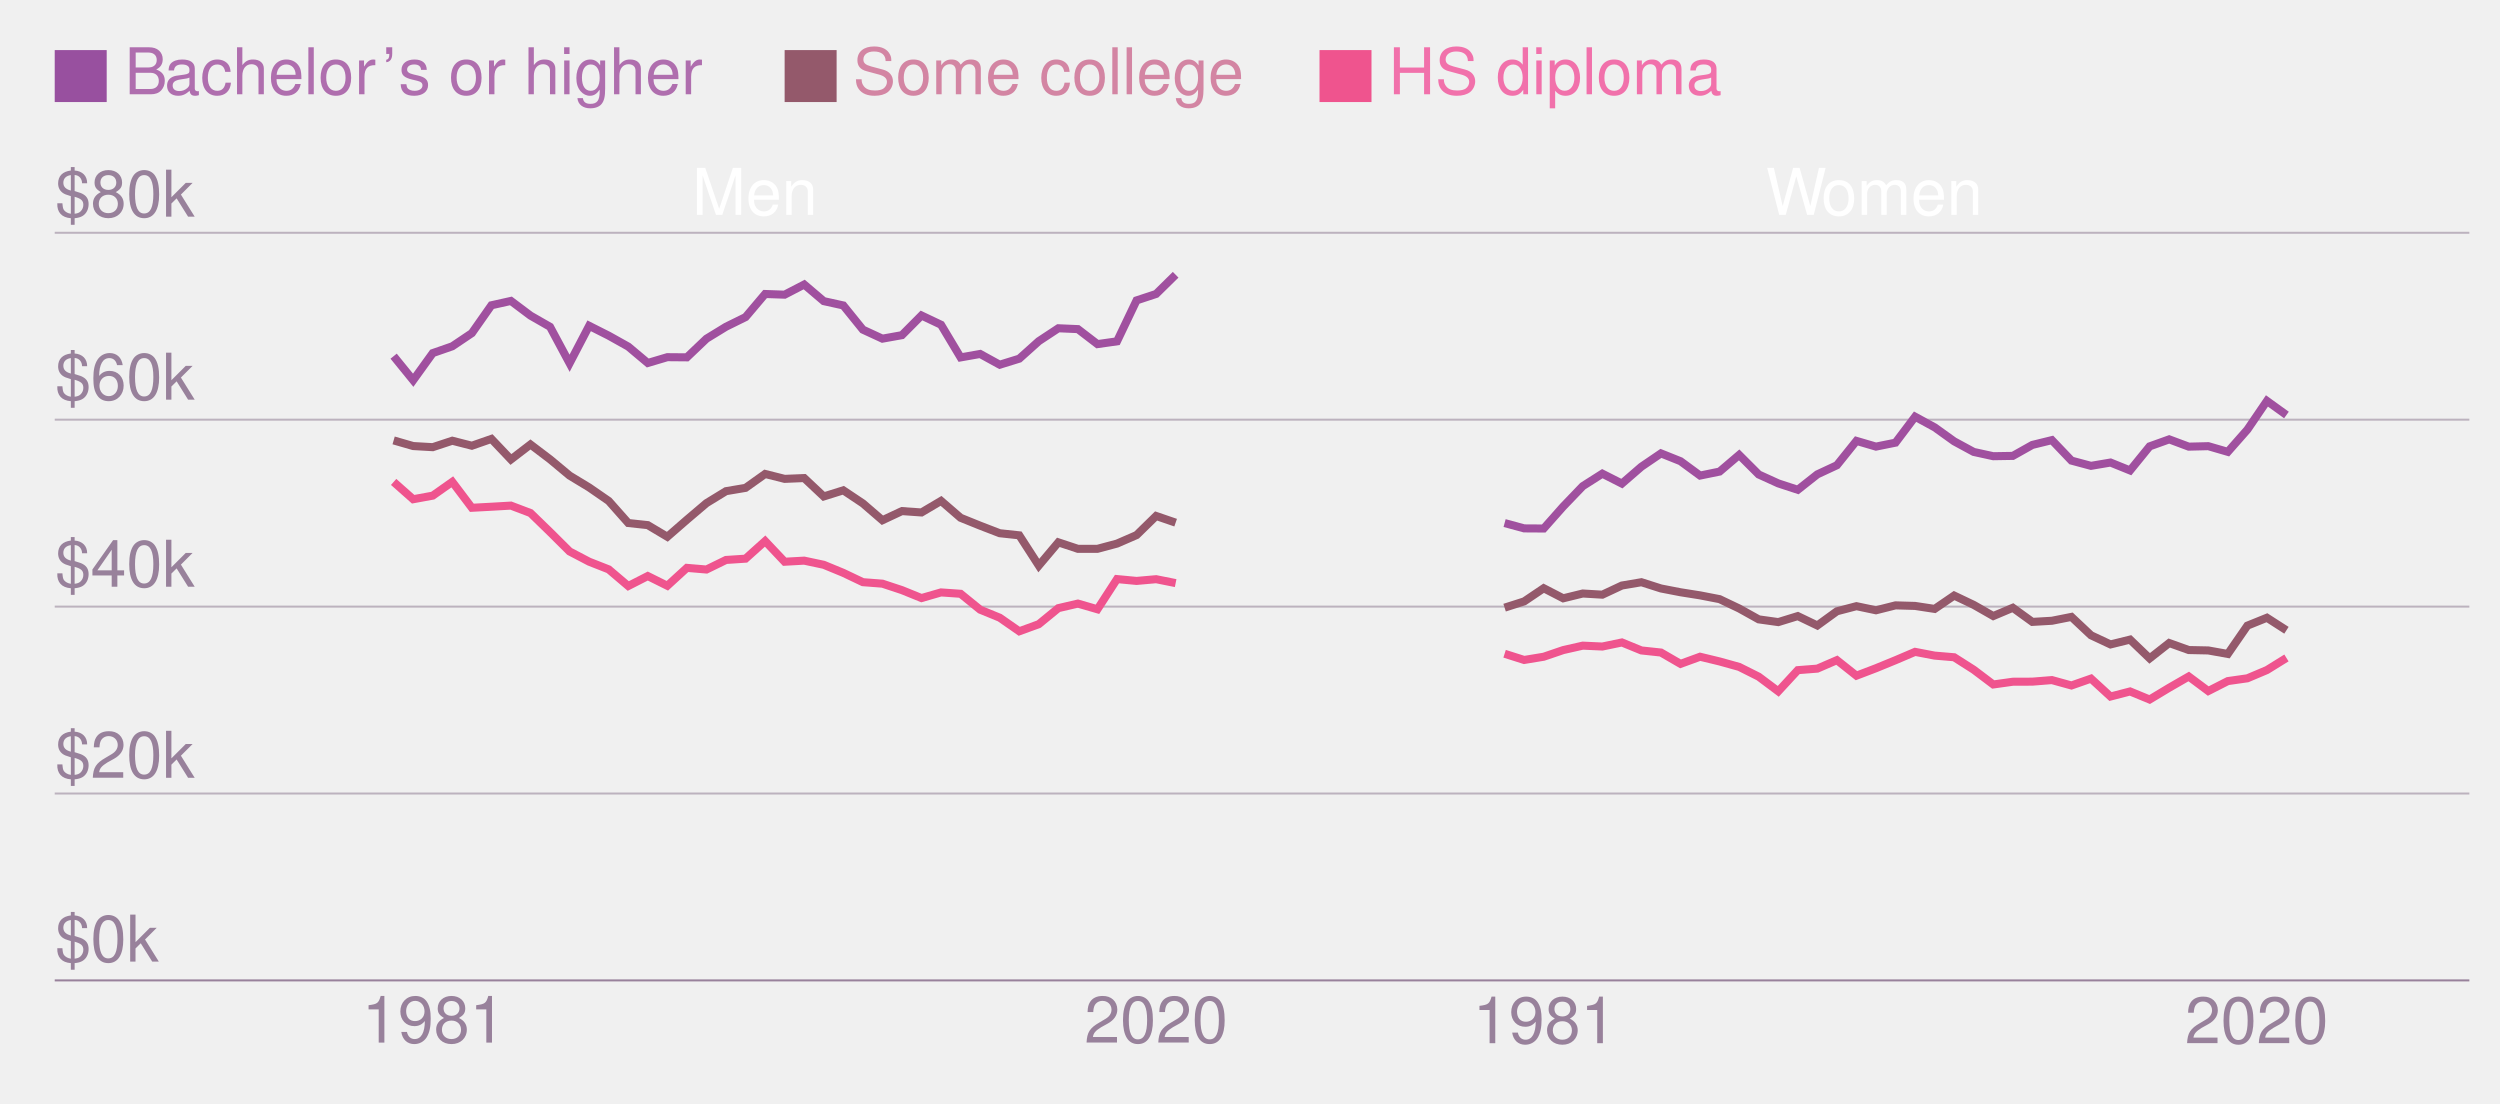
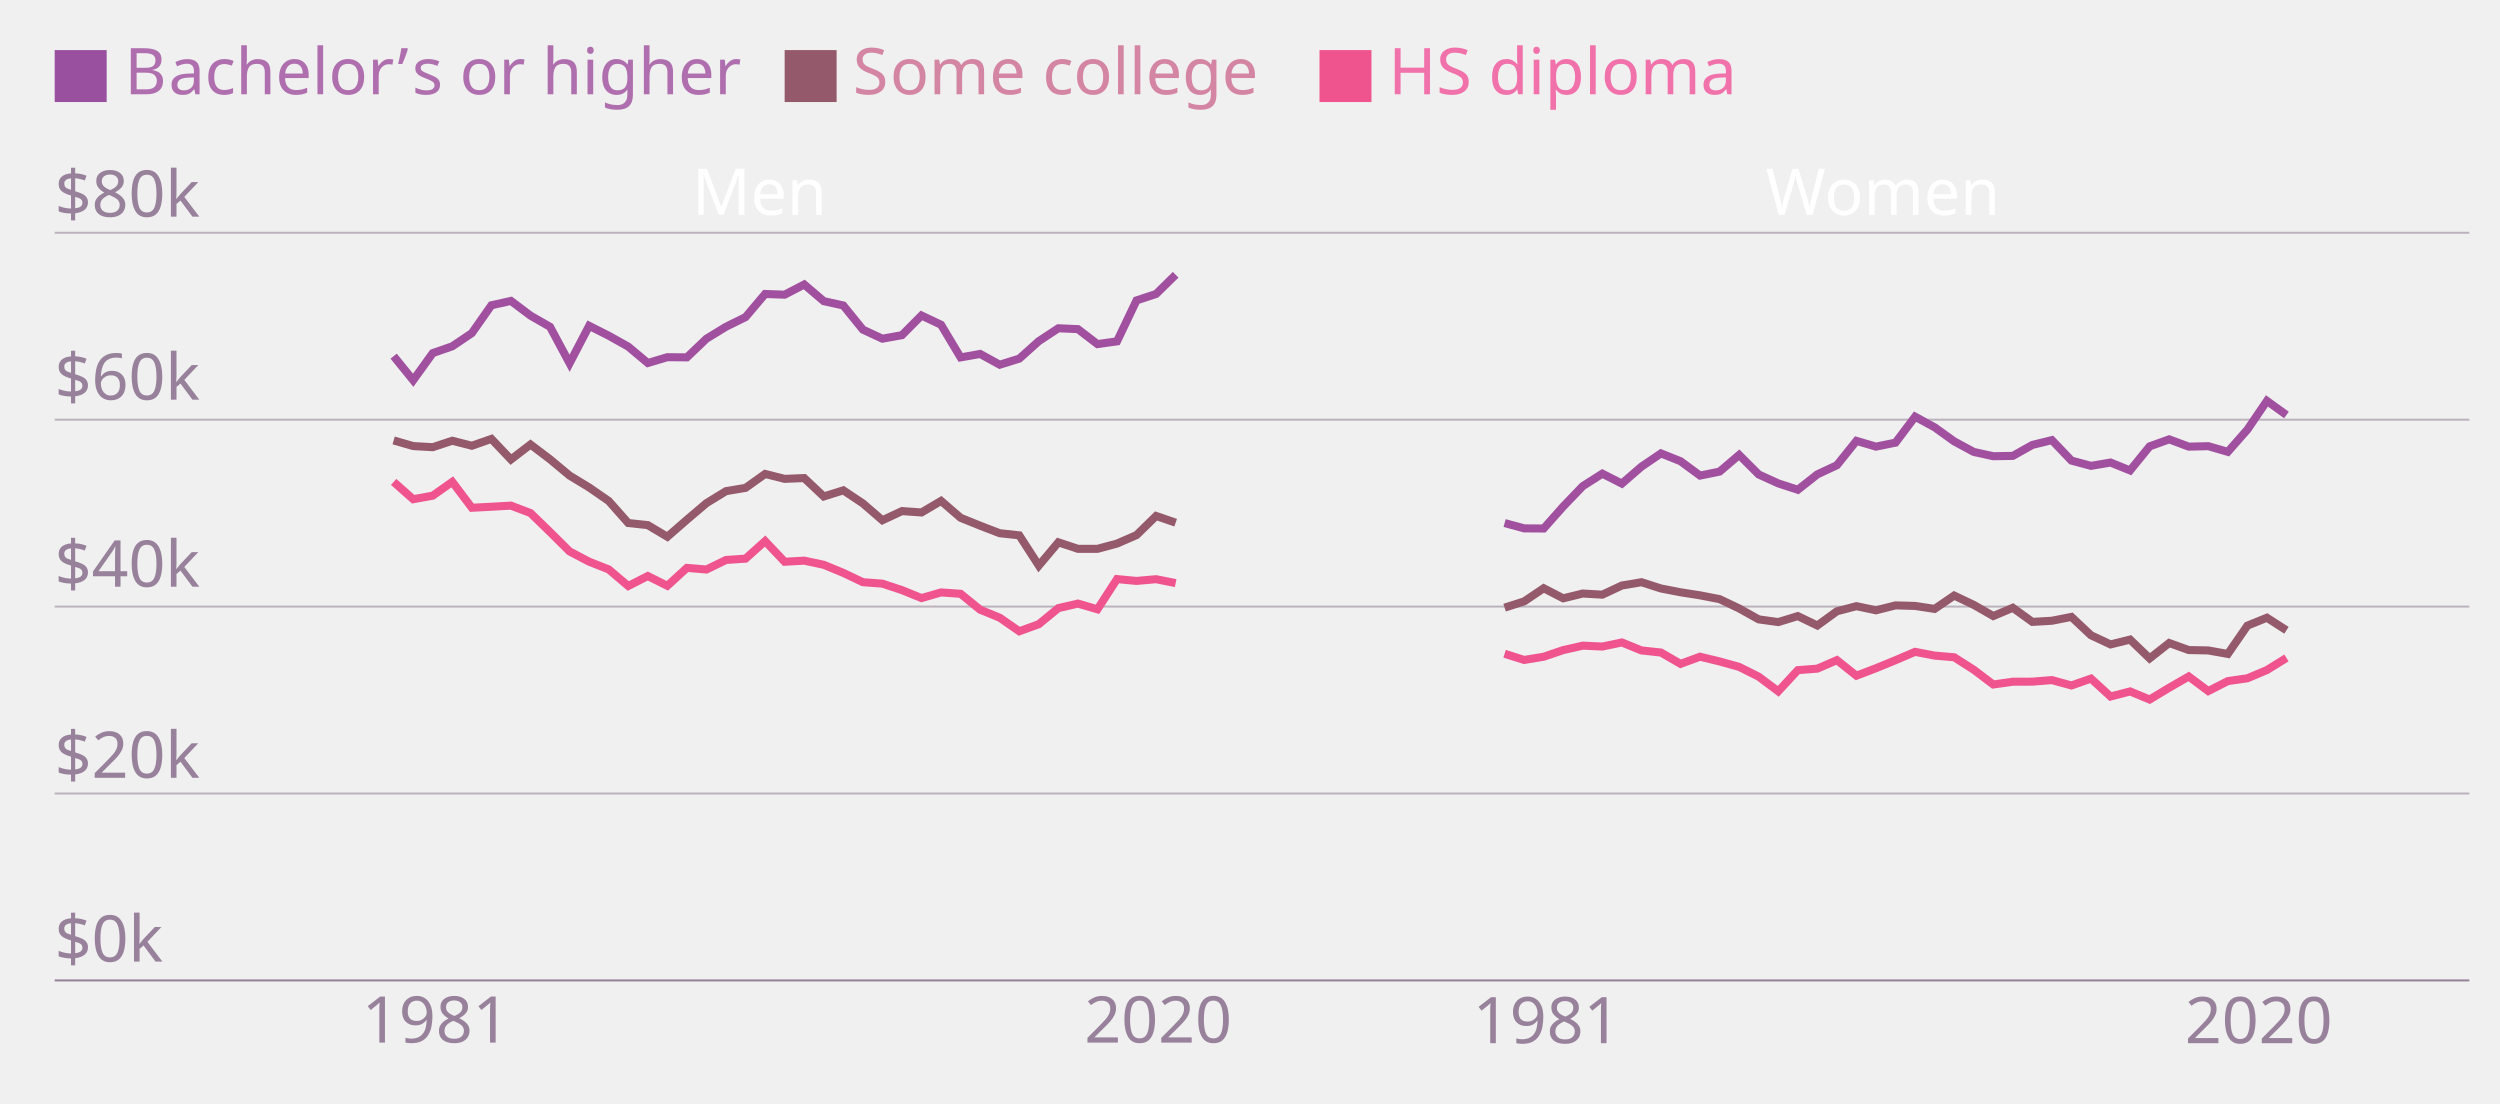
- <svg xmlns="http://www.w3.org/2000/svg" id="a" viewBox="0 0 620 273.73">
+ <svg xmlns="http://www.w3.org/2000/svg" id="uuid-61d577fe-6d8f-400b-9cb5-d32d59e81884" viewBox="0 0 620 273.729">
  <defs>
-     <style>.b{letter-spacing:.05em;}.c{fill:#ef548e;}.d{fill:#98509f;}.e{fill:#94596b;}.f{letter-spacing:.01em;}.g{fill:#fff;font-family:"National 2 Web", -apple-system, BlinkMacSystemFont, Helvetica, Arial, sans-serif;}.g,.h,.i,.j,.k{font-size:16px;}.l{letter-spacing:-.04em;}.m{stroke:#94596b;}.m,.n,.o{stroke-width:2px;}.m,.n,.o,.p,.q{fill:none;stroke-miterlimit:10;}.n{stroke:#a0509f;}.o{stroke:#ef548e;}.h{fill:#98819b;}.h,.i,.j,.k{font-family:"National 2 Web", -apple-system, BlinkMacSystemFont, Helvetica, Arial, sans-serif;;}.i{fill:#f171ab;}.j{fill:#d385a3;}.k{fill:#af6eae;}.r{letter-spacing:0em;}.s{letter-spacing:-.02em;}.p{opacity:.62;stroke:#9d8da0;}.p,.q{stroke-width:.5px;}.q{stroke:#98819b;}</style>
+     <style>.uuid-d32b261b-99db-4cee-88df-7707a65d2c8b{letter-spacing:.05em;}.uuid-eee70530-9619-4bb4-9f81-5760c9dc5963{letter-spacing:-.04em;}.uuid-dcf002d6-b78e-42e3-b77f-17c0c0632662{fill:#ef548e;}.uuid-89e500a5-ddc4-474f-9fcb-c53340f5b3d2{fill:#98509f;}.uuid-7572c181-e7a8-4ce3-98af-d8ab47e79607{fill:#94596b;}.uuid-a098002c-07bc-46f5-90bf-deb6ef474ab1{fill:#f171ab;}.uuid-a098002c-07bc-46f5-90bf-deb6ef474ab1,.uuid-0d533ee6-c5d6-4ac2-99a9-048fd5bbb215,.uuid-1e93be91-b3f1-4517-8b2c-d71c8aee62b7,.uuid-8ff926ca-89ec-4e85-8f4c-4520cb992fbb,.uuid-0f215652-d6b8-49eb-917c-9fce49f78ecb{font-family:TiemposText-Regular, 'Copyright Klim Type Foundry';font-size:16px;}.uuid-0d533ee6-c5d6-4ac2-99a9-048fd5bbb215{fill:#fff;}.uuid-1e93be91-b3f1-4517-8b2c-d71c8aee62b7{fill:#98819b;}.uuid-8ff926ca-89ec-4e85-8f4c-4520cb992fbb{fill:#af6eae;}.uuid-0f215652-d6b8-49eb-917c-9fce49f78ecb{fill:#d385a3;}.uuid-843566ec-f3be-406c-8204-937dc08ed93a{letter-spacing:.02em;}.uuid-4307c339-d732-4399-a0a0-7ee30ada6ca5{stroke:#94596b;}.uuid-4307c339-d732-4399-a0a0-7ee30ada6ca5,.uuid-dcc5cea6-be30-43c5-8388-c2655cbc69e5,.uuid-f96e7bbf-ede3-45d9-b88d-dd0930bc6ea3{stroke-width:2px;}.uuid-4307c339-d732-4399-a0a0-7ee30ada6ca5,.uuid-dcc5cea6-be30-43c5-8388-c2655cbc69e5,.uuid-f96e7bbf-ede3-45d9-b88d-dd0930bc6ea3,.uuid-102ea1e1-8223-41d2-a930-e82779c235b2,.uuid-fdd97d06-233e-4fa1-bf74-b4ba19bc0030{fill:none;stroke-miterlimit:10;}.uuid-dcc5cea6-be30-43c5-8388-c2655cbc69e5{stroke:#a0509f;}.uuid-f96e7bbf-ede3-45d9-b88d-dd0930bc6ea3{stroke:#ef548e;}.uuid-b7d139b6-61a7-40dc-bae6-1b7d46b5f1f3{letter-spacing:-.05em;}.uuid-2080b10a-2567-4f1d-b6da-d4e7aef90db8{letter-spacing:-0em;}.uuid-adea1c22-0079-4886-a0f4-c262d9af4b86{letter-spacing:.02em;}.uuid-cfccae0b-efc1-46b4-ada8-29b9260bfa01{letter-spacing:0em;}.uuid-102ea1e1-8223-41d2-a930-e82779c235b2{opacity:.62;stroke:#9d8da0;}.uuid-102ea1e1-8223-41d2-a930-e82779c235b2,.uuid-fdd97d06-233e-4fa1-bf74-b4ba19bc0030{stroke-width:.5px;}.uuid-fdd97d06-233e-4fa1-bf74-b4ba19bc0030{stroke:#98819b;}</style>
  </defs>
-   <line class="q" x1="13.57" y1="243.14" x2="612.4" y2="243.14" />
-   <line class="p" x1="13.57" y1="196.79" x2="612.4" y2="196.79" />
-   <line class="p" x1="13.57" y1="150.44" x2="612.4" y2="150.44" />
-   <line class="p" x1="13.57" y1="104.08" x2="612.4" y2="104.08" />
-   <line class="p" x1="13.57" y1="57.73" x2="612.4" y2="57.73" />
-   <text class="h" transform="translate(13.57 53.74)">
+   <line class="uuid-fdd97d06-233e-4fa1-bf74-b4ba19bc0030" x1="13.566" y1="243.144" x2="612.397" y2="243.144" />
+   <line class="uuid-102ea1e1-8223-41d2-a930-e82779c235b2" x1="13.566" y1="196.79" x2="612.397" y2="196.79" />
+   <line class="uuid-102ea1e1-8223-41d2-a930-e82779c235b2" x1="13.566" y1="150.435" x2="612.397" y2="150.435" />
+   <line class="uuid-102ea1e1-8223-41d2-a930-e82779c235b2" x1="13.566" y1="104.081" x2="612.397" y2="104.081" />
+   <line class="uuid-102ea1e1-8223-41d2-a930-e82779c235b2" x1="13.566" y1="57.726" x2="612.397" y2="57.726" />
+   <text class="uuid-1e93be91-b3f1-4517-8b2c-d71c8aee62b7" transform="translate(13.56593 53.73661)">
    <tspan x="0" y="0">$80k</tspan>
  </text>
-   <text class="h" transform="translate(13.57 99.12)">
+   <text class="uuid-1e93be91-b3f1-4517-8b2c-d71c8aee62b7" transform="translate(13.56593 99.12236)">
    <tspan x="0" y="0">$60k</tspan>
  </text>
-   <text class="h" transform="translate(13.57 145.51)">
+   <text class="uuid-1e93be91-b3f1-4517-8b2c-d71c8aee62b7" transform="translate(13.56593 145.511)">
    <tspan x="0" y="0">$40k</tspan>
  </text>
-   <text class="h" transform="translate(13.57 192.9)">
+   <text class="uuid-1e93be91-b3f1-4517-8b2c-d71c8aee62b7" transform="translate(13.56593 192.9026)">
    <tspan x="0" y="0">$20k</tspan>
  </text>
-   <text class="h" transform="translate(13.57 238.48)">
+   <text class="uuid-1e93be91-b3f1-4517-8b2c-d71c8aee62b7" transform="translate(13.56593 238.4769)">
    <tspan x="0" y="0">$0k</tspan>
  </text>
  <g>
-     <polyline class="o" points="97.62 119.52 102.47 123.81 107.32 122.92 112.17 119.5 117.02 125.93 121.87 125.67 126.71 125.39 131.56 127.23 136.41 131.94 141.26 136.76 146.11 139.3 150.96 141.21 155.81 145.33 160.65 142.86 165.5 145.27 170.35 140.83 175.2 141.24 180.05 138.87 184.9 138.55 189.75 134.19 194.59 139.31 199.44 139.04 204.29 140.07 209.14 142.07 213.99 144.38 218.84 144.75 223.68 146.35 228.53 148.32 233.38 146.92 238.23 147.26 243.08 151.2 247.93 153.19 252.78 156.56 257.62 154.79 262.47 150.82 267.32 149.69 272.17 151.1 277.02 143.61 281.87 144.07 286.72 143.64 291.56 144.61" />
-     <polyline class="m" points="97.62 109.22 102.47 110.62 107.32 110.9 112.17 109.3 117.02 110.54 121.87 108.85 126.71 113.95 131.56 110.23 136.41 113.91 141.26 117.95 146.11 120.89 150.96 124.24 155.81 129.71 160.65 130.23 165.5 133.12 170.35 128.9 175.2 124.78 180.05 121.81 184.9 120.99 189.75 117.54 194.59 118.76 199.44 118.56 204.29 123.12 209.14 121.6 213.99 124.84 218.84 129.02 223.68 126.75 228.53 127.09 233.38 124.22 238.23 128.41 243.08 130.37 247.93 132.24 252.78 132.76 257.62 140.26 262.47 134.5 267.32 136.11 272.17 136.11 277.02 134.81 281.87 132.7 286.72 127.96 291.56 129.62" />
-     <polyline class="n" points="97.62 88.33 102.47 94.3 107.32 87.57 112.17 85.88 117.02 82.62 121.87 75.71 126.71 74.63 131.56 78.27 136.41 81.05 141.26 90.09 146.11 80.8 150.96 83.25 155.81 85.96 160.65 90.02 165.5 88.58 170.35 88.62 175.2 84 180.05 81.03 184.9 78.64 189.75 72.91 194.59 73.08 199.44 70.56 204.29 74.68 209.14 75.75 213.99 81.75 218.84 83.99 223.68 83.12 228.53 78.24 233.38 80.54 238.23 88.64 243.08 87.78 247.93 90.45 252.78 88.95 257.62 84.61 262.47 81.41 267.32 81.62 272.17 85.34 277.02 84.65 281.87 74.5 286.72 72.9 291.56 68.14" />
-     <text class="h" transform="translate(268.92 258.56)">
+     <polyline class="uuid-f96e7bbf-ede3-45d9-b88d-dd0930bc6ea3" points="97.624 119.515 102.472 123.809 107.321 122.925 112.169 119.498 117.018 125.926 121.866 125.671 126.715 125.395 131.563 127.233 136.412 131.942 141.26 136.756 146.109 139.299 150.957 141.214 155.806 145.326 160.654 142.859 165.503 145.275 170.351 140.834 175.2 141.237 180.048 138.874 184.897 138.546 189.745 134.194 194.594 139.312 199.442 139.041 204.291 140.068 209.139 142.072 213.988 144.382 218.836 144.746 223.685 146.348 228.533 148.323 233.382 146.924 238.23 147.263 243.079 151.204 247.927 153.193 252.776 156.556 257.624 154.794 262.473 150.817 267.321 149.689 272.17 151.104 277.018 143.614 281.867 144.069 286.715 143.642 291.564 144.613" />
+     <polyline class="uuid-4307c339-d732-4399-a0a0-7ee30ada6ca5" points="97.624 109.223 102.472 110.624 107.321 110.904 112.169 109.303 117.018 110.544 121.866 108.846 126.715 113.953 131.563 110.233 136.412 113.908 141.26 117.947 146.109 120.892 150.957 124.239 155.806 129.713 160.654 130.227 165.503 133.118 170.351 128.897 175.2 124.78 180.048 121.807 184.897 120.99 189.745 117.542 194.594 118.758 199.442 118.559 204.291 123.124 209.139 121.604 213.988 124.84 218.836 129.022 223.685 126.752 228.533 127.092 233.382 124.223 238.23 128.412 243.079 130.372 247.927 132.239 252.776 132.761 257.624 140.265 262.473 134.497 267.321 136.106 272.17 136.112 277.018 134.808 281.867 132.696 286.715 127.959 291.564 129.624" />
+     <polyline class="uuid-dcc5cea6-be30-43c5-8388-c2655cbc69e5" points="97.624 88.328 102.472 94.302 107.321 87.57 112.169 85.879 117.018 82.616 121.866 75.709 126.715 74.626 131.563 78.274 136.412 81.051 141.26 90.089 146.109 80.803 150.957 83.252 155.806 85.963 160.654 90.022 165.503 88.583 170.351 88.624 175.2 83.999 180.048 81.033 184.897 78.643 189.745 72.907 194.594 73.081 199.442 70.556 204.291 74.685 209.139 75.753 213.988 81.745 218.836 83.995 223.685 83.121 228.533 78.244 233.382 80.544 238.23 88.638 243.079 87.776 247.927 90.447 252.776 88.947 257.624 84.605 262.473 81.412 267.321 81.622 272.17 85.337 277.018 84.653 281.867 74.498 286.715 72.903 291.564 68.141" />
+     <text class="uuid-1e93be91-b3f1-4517-8b2c-d71c8aee62b7" transform="translate(268.9185 258.5638)">
      <tspan x="0" y="0">2020</tspan>
    </text>
-     <text class="h" transform="translate(89.78 258.56)">
+     <text class="uuid-1e93be91-b3f1-4517-8b2c-d71c8aee62b7" transform="translate(89.77833 258.5638)">
      <tspan x="0" y="0">1981</tspan>
    </text>
-     <text class="g" transform="translate(171.64 53.29)">
+     <text class="uuid-0d533ee6-c5d6-4ac2-99a9-048fd5bbb215" transform="translate(171.6406 53.29228)">
      <tspan x="0" y="0">Men</tspan>
    </text>
  </g>
  <g>
-     <text class="h" transform="translate(541.85 258.72)">
+     <text class="uuid-1e93be91-b3f1-4517-8b2c-d71c8aee62b7" transform="translate(541.854 258.721)">
      <tspan x="0" y="0">2020</tspan>
    </text>
-     <text class="h" transform="translate(365.28 258.72)">
+     <text class="uuid-1e93be91-b3f1-4517-8b2c-d71c8aee62b7" transform="translate(365.2764 258.721)">
      <tspan x="0" y="0">1981</tspan>
    </text>
    <g>
-       <polyline class="o" points="373.14 162.13 377.99 163.67 382.84 162.87 387.68 161.22 392.53 160.12 397.38 160.34 402.23 159.33 407.07 161.31 411.92 161.83 416.77 164.64 421.62 162.87 426.46 164.04 431.31 165.39 436.16 167.82 441.01 171.45 445.85 166.2 450.7 165.82 455.55 163.72 460.4 167.57 465.24 165.72 470.09 163.73 474.94 161.66 479.79 162.59 484.63 163 489.48 166.09 494.33 169.75 499.18 169.07 504.02 169.05 508.87 168.66 513.72 170 518.57 168.3 523.41 172.74 528.26 171.48 533.11 173.48 537.96 170.56 542.81 167.77 547.65 171.38 552.5 168.91 557.35 168.22 562.2 166.17 567.04 163.17" />
-       <polyline class="m" points="373.14 150.7 377.99 149.15 382.84 145.88 387.68 148.38 392.53 147.19 397.38 147.48 402.23 145.21 407.07 144.39 411.92 145.94 416.77 146.88 421.62 147.65 426.46 148.59 431.31 150.9 436.16 153.6 441.01 154.28 445.85 152.79 450.7 155.12 455.55 151.6 460.4 150.33 465.24 151.35 470.09 150.13 474.94 150.27 479.79 151.01 484.63 147.7 489.48 150.01 494.33 152.78 499.18 150.73 504.02 154.23 508.87 153.95 513.72 152.99 518.57 157.55 523.41 159.82 528.26 158.62 533.11 163.28 537.96 159.47 542.81 161.21 547.65 161.31 552.5 162.18 557.35 155.16 562.2 153.2 567.04 156.31" />
-       <polyline class="n" points="373.14 129.72 377.99 131.04 382.84 131.07 387.68 125.61 392.53 120.56 397.38 117.47 402.23 119.93 407.07 115.74 411.92 112.44 416.77 114.38 421.62 117.94 426.46 116.95 431.31 112.82 436.16 117.67 441.01 119.88 445.85 121.47 450.7 117.64 455.55 115.38 460.4 109.34 465.24 110.76 470.09 109.78 474.94 103.34 479.79 105.98 484.63 109.45 489.48 112.08 494.33 113.14 499.18 113.06 504.02 110.34 508.87 109.15 513.72 114.23 518.57 115.53 523.41 114.71 528.26 116.67 533.11 110.7 537.96 108.96 542.81 110.77 547.65 110.65 552.5 112.06 557.35 106.55 562.2 99.43 567.04 102.92" />
+       <polyline class="uuid-f96e7bbf-ede3-45d9-b88d-dd0930bc6ea3" points="373.14 162.132 377.988 163.667 382.836 162.87 387.683 161.222 392.531 160.12 397.378 160.341 402.226 159.33 407.073 161.306 411.921 161.827 416.768 164.636 421.616 162.866 426.464 164.038 431.311 165.392 436.159 167.817 441.006 171.448 445.854 166.198 450.701 165.823 455.549 163.717 460.397 167.572 465.244 165.718 470.092 163.727 474.939 161.656 479.787 162.591 484.634 163.001 489.482 166.09 494.33 169.752 499.177 169.069 504.025 169.051 508.872 168.661 513.72 169.996 518.567 168.295 523.415 172.738 528.262 171.476 533.11 173.482 537.958 170.559 542.805 167.768 547.653 171.384 552.5 168.913 557.348 168.217 562.195 166.173 567.043 163.169" />
+       <polyline class="uuid-4307c339-d732-4399-a0a0-7ee30ada6ca5" points="373.14 150.696 377.988 149.149 382.836 145.882 387.683 148.383 392.531 147.194 397.378 147.477 402.226 145.207 407.073 144.388 411.921 145.941 416.768 146.883 421.616 147.645 426.464 148.59 431.311 150.895 436.159 153.605 441.006 154.277 445.854 152.79 450.701 155.121 455.549 151.601 460.397 150.329 465.244 151.355 470.092 150.135 474.939 150.272 479.787 151.008 484.634 147.697 489.482 150.005 494.33 152.78 499.177 150.732 504.025 154.23 508.872 153.945 513.72 152.993 518.567 157.547 523.415 159.816 528.262 158.616 533.11 163.282 537.958 159.467 542.805 161.214 547.653 161.308 552.5 162.182 557.348 155.164 562.195 153.196 567.043 156.309" />
+       <polyline class="uuid-dcc5cea6-be30-43c5-8388-c2655cbc69e5" points="373.14 129.716 377.988 131.035 382.836 131.067 387.683 125.606 392.531 120.558 397.378 117.469 402.226 119.931 407.073 115.737 411.921 112.442 416.768 114.383 421.616 117.944 426.464 116.954 431.311 112.823 436.159 117.669 441.006 119.878 445.854 121.466 450.701 117.644 455.549 115.377 460.397 109.337 465.244 110.762 470.092 109.776 474.939 103.339 479.787 105.977 484.634 109.454 489.482 112.075 494.33 113.142 499.177 113.064 504.025 110.343 508.872 109.149 513.72 114.227 518.567 115.531 523.415 114.711 528.262 116.668 533.11 110.7 537.958 108.957 542.805 110.769 547.653 110.65 552.5 112.058 557.348 106.552 562.195 99.428 567.043 102.916" />
    </g>
-     <text class="g" transform="translate(437.9 53.29)">
-       <tspan class="l" x="0" y="0">W</tspan>
-       <tspan class="r" x="13.78" y="0">omen</tspan>
+     <text class="uuid-0d533ee6-c5d6-4ac2-99a9-048fd5bbb215" transform="translate(437.9009 53.29228)">
+       <tspan class="uuid-b7d139b6-61a7-40dc-bae6-1b7d46b5f1f3" x="0" y="0">W</tspan>
+       <tspan class="uuid-cfccae0b-efc1-46b4-ada8-29b9260bfa01" x="14.576" y="0">omen</tspan>
    </text>
  </g>
  <g>
-     <text class="k" transform="translate(30.9 23.38)">
-       <tspan class="f" x="0" y="0">B</tspan>
-       <tspan x="9.86" y="0">achelo</tspan>
-       <tspan class="b" x="57.04" y="0">r</tspan>
-       <tspan class="s" x="63.84" y="0">’</tspan>
-       <tspan class="r" x="67.92" y="0">s or higher</tspan>
+     <text class="uuid-8ff926ca-89ec-4e85-8f4c-4520cb992fbb" transform="translate(30.89564 23.37995)">
+       <tspan class="uuid-843566ec-f3be-406c-8204-937dc08ed93a" x="0" y="0">B</tspan>
+       <tspan x="10.912" y="0">achelo</tspan>
+       <tspan class="uuid-d32b261b-99db-4cee-88df-7707a65d2c8b" x="60.255" y="0">r</tspan>
+       <tspan class="uuid-eee70530-9619-4bb4-9f81-5760c9dc5963" x="67.646" y="0">’</tspan>
+       <tspan x="71.294" y="0">s or higher</tspan>
    </text>
-     <rect class="d" x="13.57" y="12.42" width="12.89" height="12.89" />
+     <rect class="uuid-89e500a5-ddc4-474f-9fcb-c53340f5b3d2" x="13.566" y="12.421" width="12.886" height="12.886" />
  </g>
  <g>
-     <text class="j" transform="translate(211.51 23.38)">
-       <tspan x="0" y="0">Some college</tspan>
+     <text class="uuid-0f215652-d6b8-49eb-917c-9fce49f78ecb" transform="translate(211.5117 23.37949)">
+       <tspan class="uuid-adea1c22-0079-4886-a0f4-c262d9af4b86" x="0" y="0">S</tspan>
+       <tspan class="uuid-2080b10a-2567-4f1d-b6da-d4e7aef90db8" x="9.216" y="0">ome college</tspan>
    </text>
-     <rect class="e" x="194.59" y="12.42" width="12.89" height="12.89" />
+     <rect class="uuid-7572c181-e7a8-4ce3-98af-d8ab47e79607" x="194.594" y="12.421" width="12.886" height="12.886" />
  </g>
  <g>
-     <text class="i" transform="translate(344.36 23.38)">
+     <text class="uuid-a098002c-07bc-46f5-90bf-deb6ef474ab1" transform="translate(344.3571 23.37992)">
      <tspan x="0" y="0">HS diploma</tspan>
    </text>
-     <rect class="c" x="327.24" y="12.42" width="12.89" height="12.89" />
+     <rect class="uuid-dcf002d6-b78e-42e3-b77f-17c0c0632662" x="327.236" y="12.421" width="12.886" height="12.886" />
  </g>
</svg>
